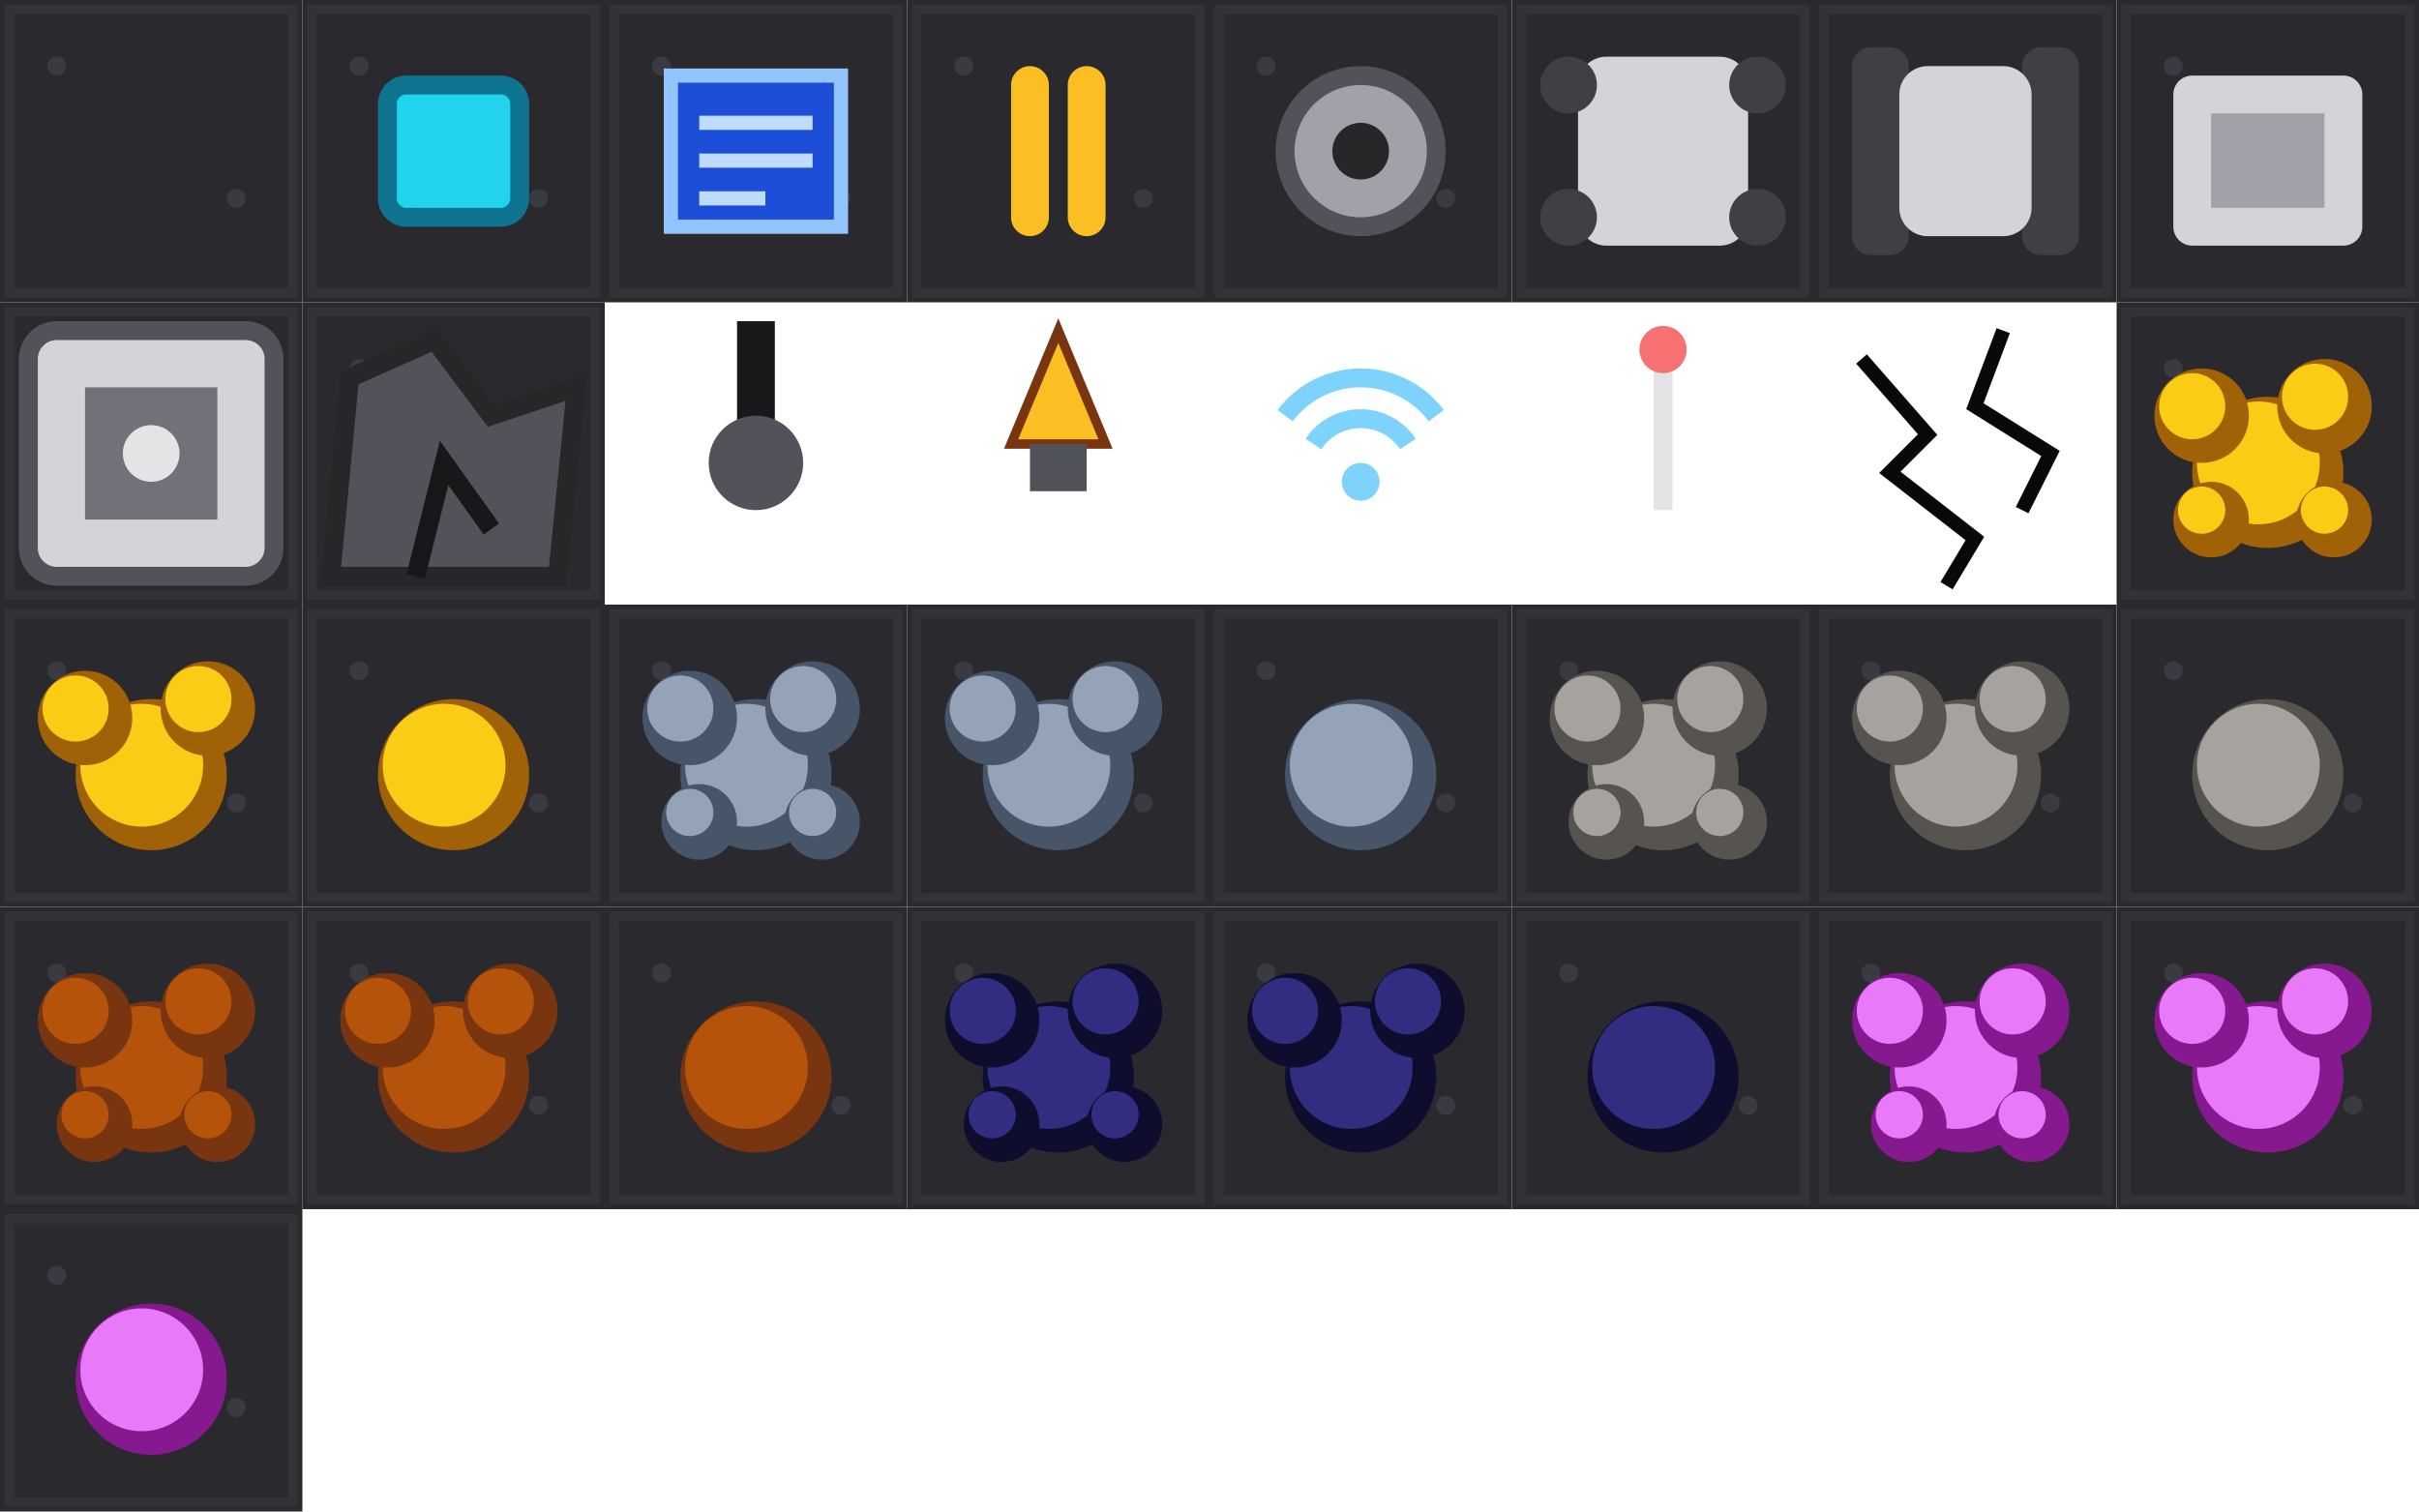
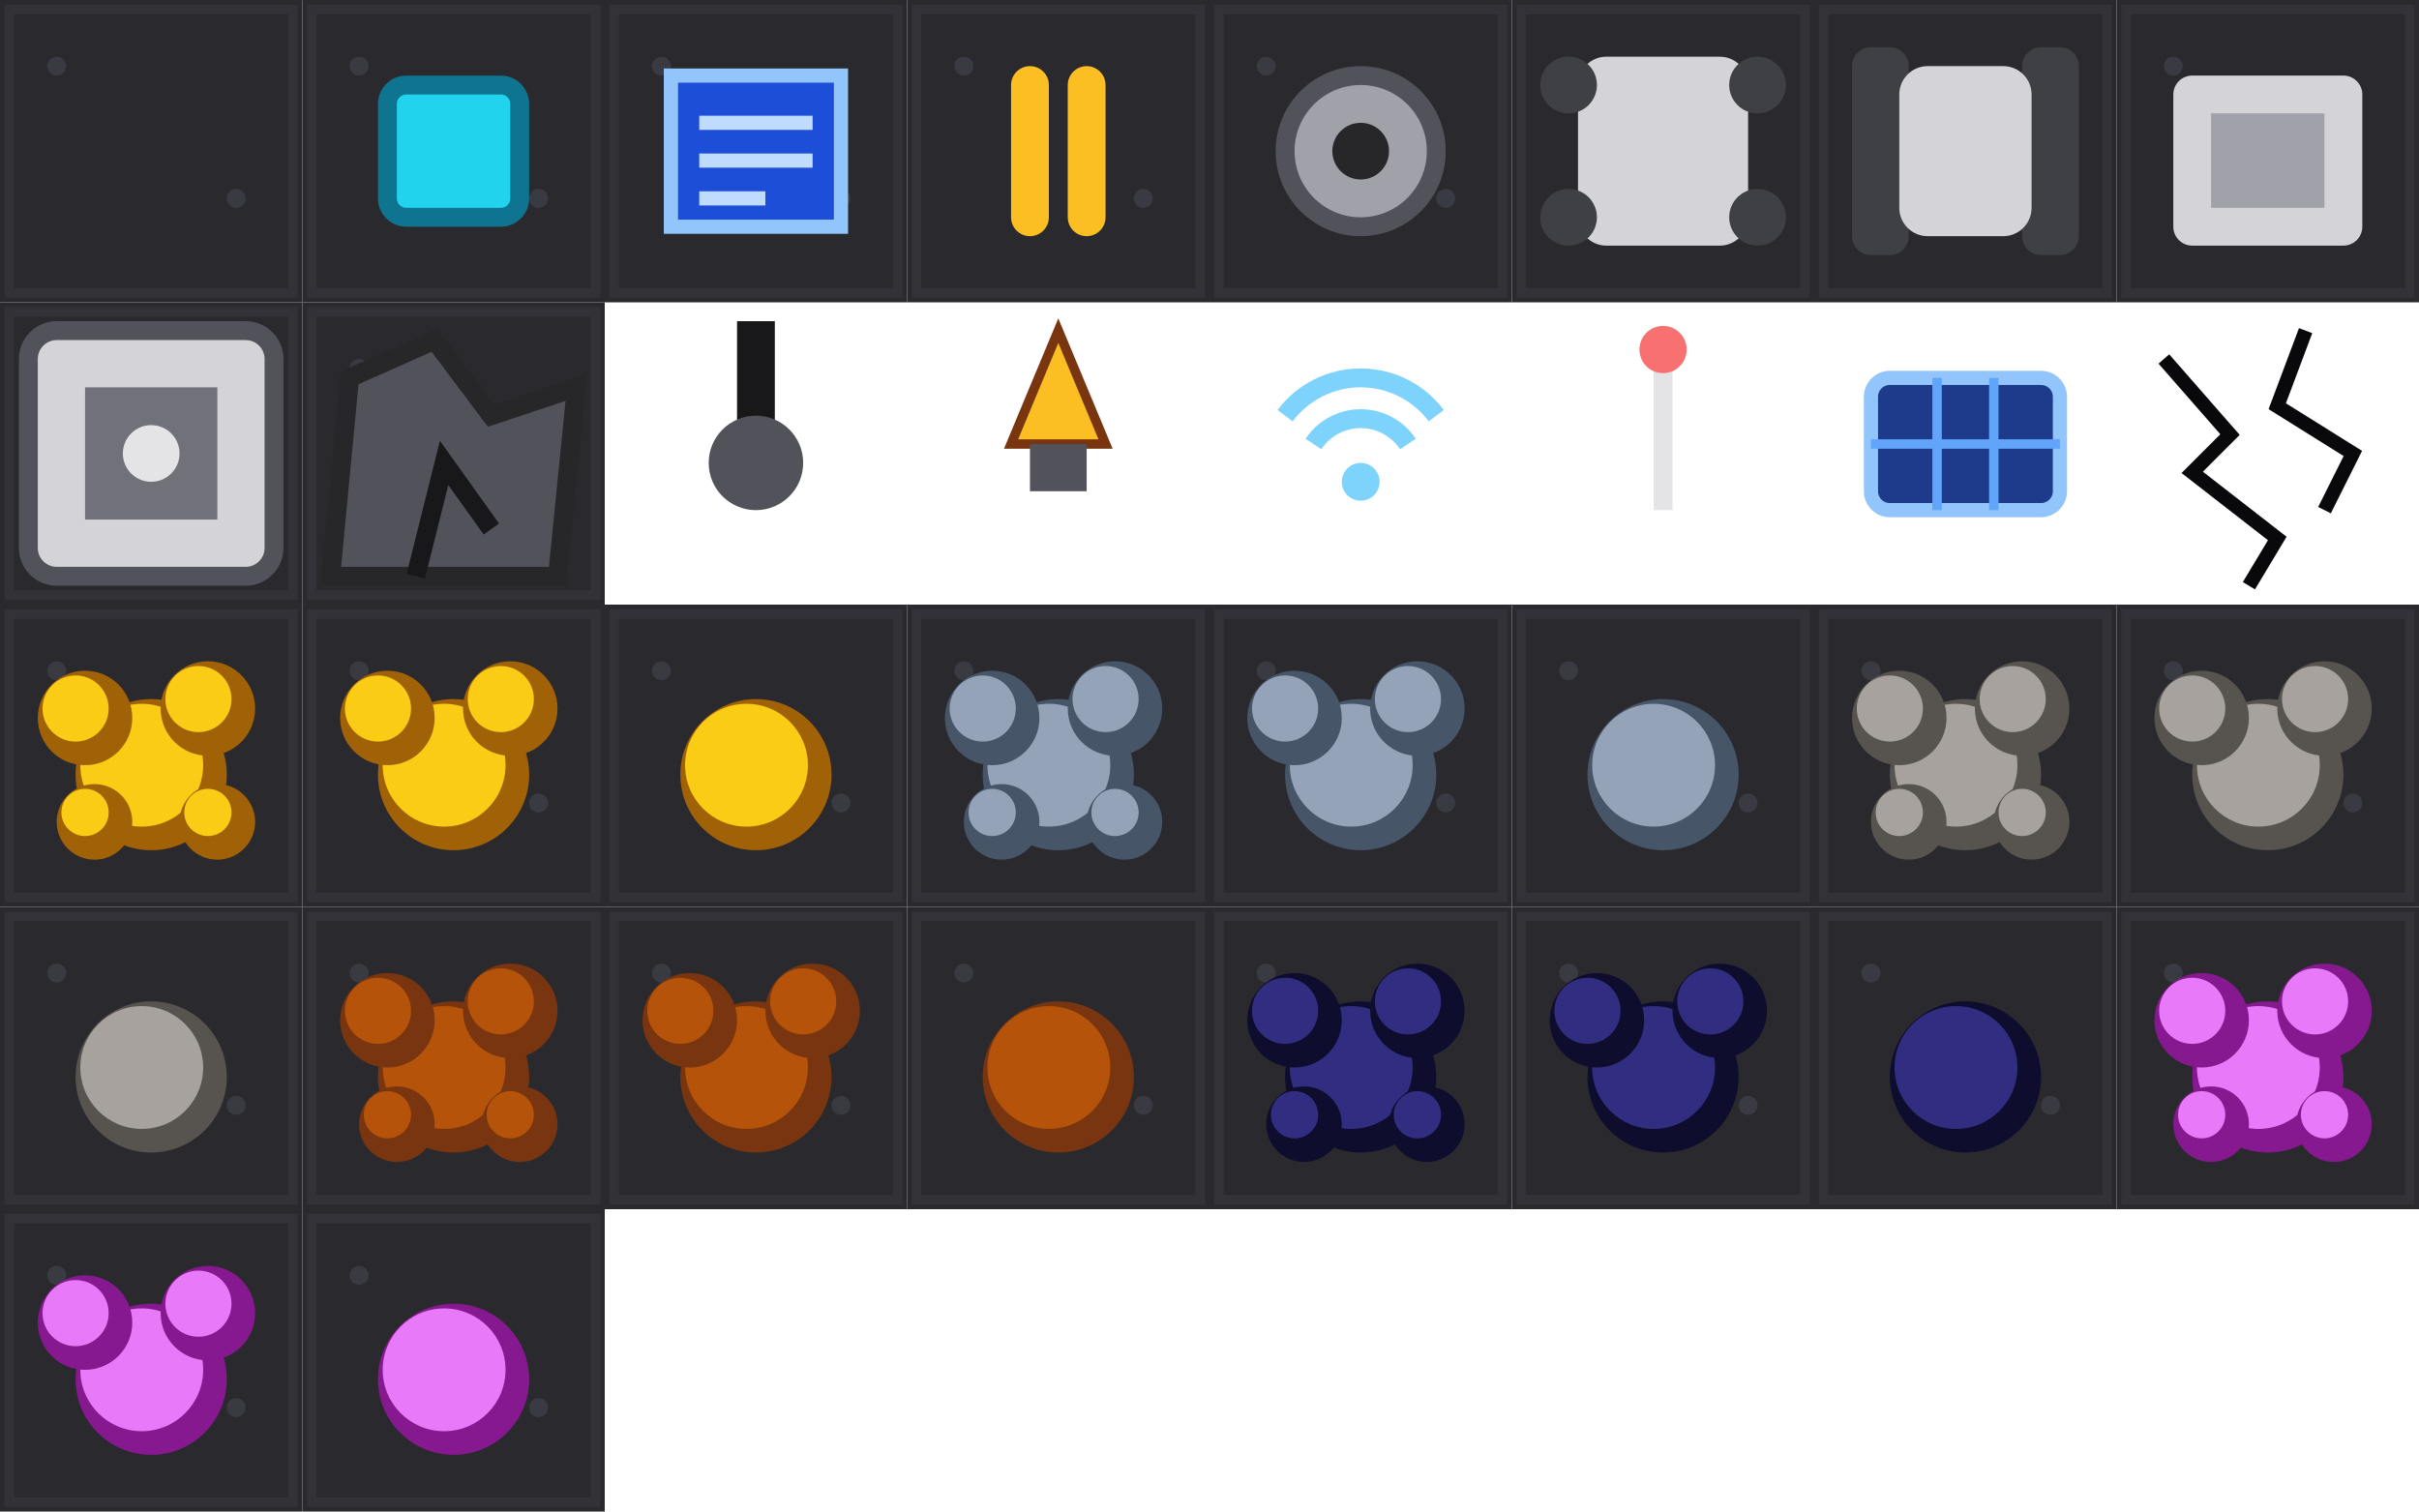
<svg xmlns="http://www.w3.org/2000/svg" width="256" height="160">
  <svg x="0" y="0" width="32" height="32" viewBox="0 0 32 32">
    <rect width="32" height="32" fill="#2a2a2e" />
    <rect x="1" y="1" width="30" height="30" fill="none" stroke="#323238" />
    <circle cx="6" cy="7" r="1" fill="#3a3a42" />
    <circle cx="25" cy="21" r="1" fill="#3a3a42" />
  </svg>
  <svg x="32" y="0" width="32" height="32" viewBox="0 0 32 32">
    <rect width="32" height="32" fill="#2a2a2e" />
    <rect x="1" y="1" width="30" height="30" fill="none" stroke="#323238" />
    <circle cx="6" cy="7" r="1" fill="#3a3a42" />
    <circle cx="25" cy="21" r="1" fill="#3a3a42" />
    <rect x="9" y="9" width="14" height="14" rx="2" fill="#22d3ee" stroke="#0e7490" stroke-width="2" />
  </svg>
  <svg x="64" y="0" width="32" height="32" viewBox="0 0 32 32">
    <rect width="32" height="32" fill="#2a2a2e" />
    <rect x="1" y="1" width="30" height="30" fill="none" stroke="#323238" />
    <circle cx="6" cy="7" r="1" fill="#3a3a42" />
    <circle cx="25" cy="21" r="1" fill="#3a3a42" />
    <rect x="7" y="8" width="18" height="16" fill="#1d4ed8" stroke="#93c5fd" stroke-width="1.5" />
    <path d="M10 13h12M10 17h12M10 21h7" stroke="#bfdbfe" stroke-width="1.5" />
  </svg>
  <svg x="96" y="0" width="32" height="32" viewBox="0 0 32 32">
    <rect width="32" height="32" fill="#2a2a2e" />
    <rect x="1" y="1" width="30" height="30" fill="none" stroke="#323238" />
    <circle cx="6" cy="7" r="1" fill="#3a3a42" />
    <circle cx="25" cy="21" r="1" fill="#3a3a42" />
    <rect x="11" y="7" width="4" height="18" rx="2" fill="#fbbf24" />
    <rect x="17" y="7" width="4" height="18" rx="2" fill="#fbbf24" />
  </svg>
  <svg x="128" y="0" width="32" height="32" viewBox="0 0 32 32">
    <rect width="32" height="32" fill="#2a2a2e" />
    <rect x="1" y="1" width="30" height="30" fill="none" stroke="#323238" />
    <circle cx="6" cy="7" r="1" fill="#3a3a42" />
    <circle cx="25" cy="21" r="1" fill="#3a3a42" />
    <circle cx="16" cy="16" r="8" fill="#a1a1aa" stroke="#52525b" stroke-width="2" />
    <circle cx="16" cy="16" r="3" fill="#27272a" />
  </svg>
  <svg x="160" y="0" width="32" height="32" viewBox="0 0 32 32">
    <rect width="32" height="32" fill="#2a2a2e" />
    <rect x="1" y="1" width="30" height="30" fill="none" stroke="#323238" />
    <circle cx="6" cy="7" r="1" fill="#3a3a42" />
    <circle cx="25" cy="21" r="1" fill="#3a3a42" />
    <rect x="7" y="6" width="18" height="20" rx="3" fill="#d4d4d8" />
    <circle cx="6" cy="9" r="3" fill="#3f3f46" />
    <circle cx="26" cy="9" r="3" fill="#3f3f46" />
    <circle cx="6" cy="23" r="3" fill="#3f3f46" />
    <circle cx="26" cy="23" r="3" fill="#3f3f46" />
  </svg>
  <svg x="192" y="0" width="32" height="32" viewBox="0 0 32 32">
    <rect width="32" height="32" fill="#2a2a2e" />
    <rect x="1" y="1" width="30" height="30" fill="none" stroke="#323238" />
    <circle cx="6" cy="7" r="1" fill="#3a3a42" />
    <circle cx="25" cy="21" r="1" fill="#3a3a42" />
    <rect x="4" y="5" width="6" height="22" rx="2" fill="#3f3f46" />
    <rect x="22" y="5" width="6" height="22" rx="2" fill="#3f3f46" />
    <rect x="9" y="7" width="14" height="18" rx="3" fill="#d4d4d8" />
  </svg>
  <svg x="224" y="0" width="32" height="32" viewBox="0 0 32 32">
    <rect width="32" height="32" fill="#2a2a2e" />
    <rect x="1" y="1" width="30" height="30" fill="none" stroke="#323238" />
    <circle cx="6" cy="7" r="1" fill="#3a3a42" />
    <circle cx="25" cy="21" r="1" fill="#3a3a42" />
    <rect x="6" y="8" width="20" height="18" rx="2" fill="#d4d4d8" />
    <rect x="10" y="12" width="12" height="10" fill="#a1a1aa" />
  </svg>
  <svg x="0" y="32" width="32" height="32" viewBox="0 0 32 32">
    <rect width="32" height="32" fill="#2a2a2e" />
    <rect x="1" y="1" width="30" height="30" fill="none" stroke="#323238" />
    <circle cx="6" cy="7" r="1" fill="#3a3a42" />
    <circle cx="25" cy="21" r="1" fill="#3a3a42" />
    <rect x="3" y="3" width="26" height="26" rx="3" fill="#d4d4d8" stroke="#52525b" stroke-width="2" />
    <rect x="9" y="9" width="14" height="14" fill="#71717a" />
    <circle cx="16" cy="16" r="3" fill="#e4e4e7" />
  </svg>
  <svg x="32" y="32" width="32" height="32" viewBox="0 0 32 32">
    <rect width="32" height="32" fill="#2a2a2e" />
    <rect x="1" y="1" width="30" height="30" fill="none" stroke="#323238" />
    <circle cx="6" cy="7" r="1" fill="#3a3a42" />
    <circle cx="25" cy="21" r="1" fill="#3a3a42" />
    <path d="M3 29 5 8 14 4 20 12 29 9 27 29Z" fill="#52525b" stroke="#27272a" stroke-width="2" />
    <path d="M12 29 15 17 20 24" stroke="#18181b" stroke-width="2" fill="none" />
  </svg>
  <svg x="64" y="32" width="32" height="32" viewBox="0 0 32 32">
    <rect x="14" y="2" width="4" height="14" fill="#18181b" />
    <circle cx="16" cy="17" r="5" fill="#52525b" />
  </svg>
  <svg x="96" y="32" width="32" height="32" viewBox="0 0 32 32">
    <path d="M16 3 21 15 11 15Z" fill="#fbbf24" stroke="#78350f" />
    <rect x="13" y="15" width="6" height="5" fill="#52525b" />
  </svg>
  <svg x="128" y="32" width="32" height="32" viewBox="0 0 32 32">
    <path d="M8 12a10 10 0 0 1 16 0" stroke="#7dd3fc" stroke-width="2" fill="none" />
    <path d="M11 15a6 6 0 0 1 10 0" stroke="#7dd3fc" stroke-width="2" fill="none" />
    <circle cx="16" cy="19" r="2" fill="#7dd3fc" />
  </svg>
  <svg x="160" y="32" width="32" height="32" viewBox="0 0 32 32">
    <path d="M16 22V6" stroke="#e4e4e7" stroke-width="2" />
    <circle cx="16" cy="5" r="2.5" fill="#f87171" />
  </svg>
  <svg x="192" y="32" width="32" height="32" viewBox="0 0 32 32">
+     <rect x="6" y="8" width="20" height="14" rx="2" fill="#1e3a8a" stroke="#93c5fd" stroke-width="1.5" />
+     <path d="M13 8v14M19 8v14M6 15h20" stroke="#60a5fa" stroke-width="1" />
+   </svg>
+   <svg x="224" y="32" width="32" height="32" viewBox="0 0 32 32">
    <path d="M5 6 12 14 8 18 17 25 14 30M20 3 17 11 25 16 22 22" stroke="#09090b" stroke-width="1.5" fill="none" />
  </svg>
-   <svg x="224" y="32" width="32" height="32" viewBox="0 0 32 32">
+   <svg x="0" y="64" width="32" height="32" viewBox="0 0 32 32">
    <rect width="32" height="32" fill="#2a2a2e" />
    <rect x="1" y="1" width="30" height="30" fill="none" stroke="#323238" />
    <circle cx="6" cy="7" r="1" fill="#3a3a42" />
    <circle cx="25" cy="21" r="1" fill="#3a3a42" />
    <circle cx="16" cy="18" r="8" fill="#a16207" />
    <circle cx="15" cy="17" r="6.5" fill="#facc15" />
    <circle cx="9" cy="12" r="5" fill="#a16207" />
    <circle cx="8" cy="11" r="3.5" fill="#facc15" />
    <circle cx="22" cy="11" r="5" fill="#a16207" />
    <circle cx="21" cy="10" r="3.5" fill="#facc15" />
    <circle cx="10" cy="23" r="4" fill="#a16207" />
    <circle cx="9" cy="22" r="2.5" fill="#facc15" />
    <circle cx="23" cy="23" r="4" fill="#a16207" />
    <circle cx="22" cy="22" r="2.5" fill="#facc15" />
  </svg>
-   <svg x="0" y="64" width="32" height="32" viewBox="0 0 32 32">
+   <svg x="32" y="64" width="32" height="32" viewBox="0 0 32 32">
    <rect width="32" height="32" fill="#2a2a2e" />
    <rect x="1" y="1" width="30" height="30" fill="none" stroke="#323238" />
    <circle cx="6" cy="7" r="1" fill="#3a3a42" />
    <circle cx="25" cy="21" r="1" fill="#3a3a42" />
    <circle cx="16" cy="18" r="8" fill="#a16207" />
    <circle cx="15" cy="17" r="6.5" fill="#facc15" />
    <circle cx="9" cy="12" r="5" fill="#a16207" />
    <circle cx="8" cy="11" r="3.5" fill="#facc15" />
    <circle cx="22" cy="11" r="5" fill="#a16207" />
    <circle cx="21" cy="10" r="3.5" fill="#facc15" />
  </svg>
-   <svg x="32" y="64" width="32" height="32" viewBox="0 0 32 32">
+   <svg x="64" y="64" width="32" height="32" viewBox="0 0 32 32">
    <rect width="32" height="32" fill="#2a2a2e" />
    <rect x="1" y="1" width="30" height="30" fill="none" stroke="#323238" />
    <circle cx="6" cy="7" r="1" fill="#3a3a42" />
    <circle cx="25" cy="21" r="1" fill="#3a3a42" />
    <circle cx="16" cy="18" r="8" fill="#a16207" />
    <circle cx="15" cy="17" r="6.5" fill="#facc15" />
  </svg>
-   <svg x="64" y="64" width="32" height="32" viewBox="0 0 32 32">
+   <svg x="96" y="64" width="32" height="32" viewBox="0 0 32 32">
    <rect width="32" height="32" fill="#2a2a2e" />
    <rect x="1" y="1" width="30" height="30" fill="none" stroke="#323238" />
    <circle cx="6" cy="7" r="1" fill="#3a3a42" />
    <circle cx="25" cy="21" r="1" fill="#3a3a42" />
    <circle cx="16" cy="18" r="8" fill="#475569" />
    <circle cx="15" cy="17" r="6.5" fill="#94a3b8" />
    <circle cx="9" cy="12" r="5" fill="#475569" />
    <circle cx="8" cy="11" r="3.5" fill="#94a3b8" />
    <circle cx="22" cy="11" r="5" fill="#475569" />
    <circle cx="21" cy="10" r="3.5" fill="#94a3b8" />
    <circle cx="10" cy="23" r="4" fill="#475569" />
    <circle cx="9" cy="22" r="2.5" fill="#94a3b8" />
    <circle cx="23" cy="23" r="4" fill="#475569" />
    <circle cx="22" cy="22" r="2.5" fill="#94a3b8" />
  </svg>
-   <svg x="96" y="64" width="32" height="32" viewBox="0 0 32 32">
+   <svg x="128" y="64" width="32" height="32" viewBox="0 0 32 32">
    <rect width="32" height="32" fill="#2a2a2e" />
    <rect x="1" y="1" width="30" height="30" fill="none" stroke="#323238" />
    <circle cx="6" cy="7" r="1" fill="#3a3a42" />
    <circle cx="25" cy="21" r="1" fill="#3a3a42" />
    <circle cx="16" cy="18" r="8" fill="#475569" />
    <circle cx="15" cy="17" r="6.5" fill="#94a3b8" />
    <circle cx="9" cy="12" r="5" fill="#475569" />
    <circle cx="8" cy="11" r="3.5" fill="#94a3b8" />
    <circle cx="22" cy="11" r="5" fill="#475569" />
    <circle cx="21" cy="10" r="3.5" fill="#94a3b8" />
  </svg>
-   <svg x="128" y="64" width="32" height="32" viewBox="0 0 32 32">
+   <svg x="160" y="64" width="32" height="32" viewBox="0 0 32 32">
    <rect width="32" height="32" fill="#2a2a2e" />
    <rect x="1" y="1" width="30" height="30" fill="none" stroke="#323238" />
    <circle cx="6" cy="7" r="1" fill="#3a3a42" />
    <circle cx="25" cy="21" r="1" fill="#3a3a42" />
    <circle cx="16" cy="18" r="8" fill="#475569" />
    <circle cx="15" cy="17" r="6.5" fill="#94a3b8" />
  </svg>
-   <svg x="160" y="64" width="32" height="32" viewBox="0 0 32 32">
+   <svg x="192" y="64" width="32" height="32" viewBox="0 0 32 32">
    <rect width="32" height="32" fill="#2a2a2e" />
    <rect x="1" y="1" width="30" height="30" fill="none" stroke="#323238" />
    <circle cx="6" cy="7" r="1" fill="#3a3a42" />
    <circle cx="25" cy="21" r="1" fill="#3a3a42" />
    <circle cx="16" cy="18" r="8" fill="#57534e" />
    <circle cx="15" cy="17" r="6.5" fill="#a8a29e" />
    <circle cx="9" cy="12" r="5" fill="#57534e" />
    <circle cx="8" cy="11" r="3.5" fill="#a8a29e" />
    <circle cx="22" cy="11" r="5" fill="#57534e" />
    <circle cx="21" cy="10" r="3.5" fill="#a8a29e" />
    <circle cx="10" cy="23" r="4" fill="#57534e" />
    <circle cx="9" cy="22" r="2.5" fill="#a8a29e" />
    <circle cx="23" cy="23" r="4" fill="#57534e" />
    <circle cx="22" cy="22" r="2.5" fill="#a8a29e" />
  </svg>
-   <svg x="192" y="64" width="32" height="32" viewBox="0 0 32 32">
+   <svg x="224" y="64" width="32" height="32" viewBox="0 0 32 32">
    <rect width="32" height="32" fill="#2a2a2e" />
    <rect x="1" y="1" width="30" height="30" fill="none" stroke="#323238" />
    <circle cx="6" cy="7" r="1" fill="#3a3a42" />
    <circle cx="25" cy="21" r="1" fill="#3a3a42" />
    <circle cx="16" cy="18" r="8" fill="#57534e" />
    <circle cx="15" cy="17" r="6.5" fill="#a8a29e" />
    <circle cx="9" cy="12" r="5" fill="#57534e" />
    <circle cx="8" cy="11" r="3.5" fill="#a8a29e" />
    <circle cx="22" cy="11" r="5" fill="#57534e" />
    <circle cx="21" cy="10" r="3.5" fill="#a8a29e" />
  </svg>
-   <svg x="224" y="64" width="32" height="32" viewBox="0 0 32 32">
+   <svg x="0" y="96" width="32" height="32" viewBox="0 0 32 32">
    <rect width="32" height="32" fill="#2a2a2e" />
    <rect x="1" y="1" width="30" height="30" fill="none" stroke="#323238" />
    <circle cx="6" cy="7" r="1" fill="#3a3a42" />
    <circle cx="25" cy="21" r="1" fill="#3a3a42" />
    <circle cx="16" cy="18" r="8" fill="#57534e" />
    <circle cx="15" cy="17" r="6.5" fill="#a8a29e" />
  </svg>
-   <svg x="0" y="96" width="32" height="32" viewBox="0 0 32 32">
+   <svg x="32" y="96" width="32" height="32" viewBox="0 0 32 32">
    <rect width="32" height="32" fill="#2a2a2e" />
    <rect x="1" y="1" width="30" height="30" fill="none" stroke="#323238" />
    <circle cx="6" cy="7" r="1" fill="#3a3a42" />
    <circle cx="25" cy="21" r="1" fill="#3a3a42" />
    <circle cx="16" cy="18" r="8" fill="#78350f" />
    <circle cx="15" cy="17" r="6.5" fill="#b45309" />
    <circle cx="9" cy="12" r="5" fill="#78350f" />
    <circle cx="8" cy="11" r="3.5" fill="#b45309" />
    <circle cx="22" cy="11" r="5" fill="#78350f" />
    <circle cx="21" cy="10" r="3.5" fill="#b45309" />
    <circle cx="10" cy="23" r="4" fill="#78350f" />
    <circle cx="9" cy="22" r="2.5" fill="#b45309" />
    <circle cx="23" cy="23" r="4" fill="#78350f" />
    <circle cx="22" cy="22" r="2.5" fill="#b45309" />
  </svg>
-   <svg x="32" y="96" width="32" height="32" viewBox="0 0 32 32">
+   <svg x="64" y="96" width="32" height="32" viewBox="0 0 32 32">
    <rect width="32" height="32" fill="#2a2a2e" />
    <rect x="1" y="1" width="30" height="30" fill="none" stroke="#323238" />
    <circle cx="6" cy="7" r="1" fill="#3a3a42" />
    <circle cx="25" cy="21" r="1" fill="#3a3a42" />
    <circle cx="16" cy="18" r="8" fill="#78350f" />
    <circle cx="15" cy="17" r="6.5" fill="#b45309" />
    <circle cx="9" cy="12" r="5" fill="#78350f" />
    <circle cx="8" cy="11" r="3.5" fill="#b45309" />
    <circle cx="22" cy="11" r="5" fill="#78350f" />
    <circle cx="21" cy="10" r="3.5" fill="#b45309" />
  </svg>
-   <svg x="64" y="96" width="32" height="32" viewBox="0 0 32 32">
+   <svg x="96" y="96" width="32" height="32" viewBox="0 0 32 32">
    <rect width="32" height="32" fill="#2a2a2e" />
    <rect x="1" y="1" width="30" height="30" fill="none" stroke="#323238" />
    <circle cx="6" cy="7" r="1" fill="#3a3a42" />
    <circle cx="25" cy="21" r="1" fill="#3a3a42" />
    <circle cx="16" cy="18" r="8" fill="#78350f" />
    <circle cx="15" cy="17" r="6.5" fill="#b45309" />
  </svg>
-   <svg x="96" y="96" width="32" height="32" viewBox="0 0 32 32">
+   <svg x="128" y="96" width="32" height="32" viewBox="0 0 32 32">
    <rect width="32" height="32" fill="#2a2a2e" />
    <rect x="1" y="1" width="30" height="30" fill="none" stroke="#323238" />
    <circle cx="6" cy="7" r="1" fill="#3a3a42" />
    <circle cx="25" cy="21" r="1" fill="#3a3a42" />
    <circle cx="16" cy="18" r="8" fill="#0f0d2e" />
    <circle cx="15" cy="17" r="6.5" fill="#312e81" />
    <circle cx="9" cy="12" r="5" fill="#0f0d2e" />
    <circle cx="8" cy="11" r="3.5" fill="#312e81" />
    <circle cx="22" cy="11" r="5" fill="#0f0d2e" />
    <circle cx="21" cy="10" r="3.5" fill="#312e81" />
    <circle cx="10" cy="23" r="4" fill="#0f0d2e" />
    <circle cx="9" cy="22" r="2.5" fill="#312e81" />
    <circle cx="23" cy="23" r="4" fill="#0f0d2e" />
    <circle cx="22" cy="22" r="2.5" fill="#312e81" />
  </svg>
-   <svg x="128" y="96" width="32" height="32" viewBox="0 0 32 32">
+   <svg x="160" y="96" width="32" height="32" viewBox="0 0 32 32">
    <rect width="32" height="32" fill="#2a2a2e" />
    <rect x="1" y="1" width="30" height="30" fill="none" stroke="#323238" />
    <circle cx="6" cy="7" r="1" fill="#3a3a42" />
    <circle cx="25" cy="21" r="1" fill="#3a3a42" />
    <circle cx="16" cy="18" r="8" fill="#0f0d2e" />
    <circle cx="15" cy="17" r="6.5" fill="#312e81" />
    <circle cx="9" cy="12" r="5" fill="#0f0d2e" />
    <circle cx="8" cy="11" r="3.5" fill="#312e81" />
    <circle cx="22" cy="11" r="5" fill="#0f0d2e" />
    <circle cx="21" cy="10" r="3.5" fill="#312e81" />
  </svg>
-   <svg x="160" y="96" width="32" height="32" viewBox="0 0 32 32">
+   <svg x="192" y="96" width="32" height="32" viewBox="0 0 32 32">
    <rect width="32" height="32" fill="#2a2a2e" />
    <rect x="1" y="1" width="30" height="30" fill="none" stroke="#323238" />
    <circle cx="6" cy="7" r="1" fill="#3a3a42" />
    <circle cx="25" cy="21" r="1" fill="#3a3a42" />
    <circle cx="16" cy="18" r="8" fill="#0f0d2e" />
    <circle cx="15" cy="17" r="6.5" fill="#312e81" />
  </svg>
-   <svg x="192" y="96" width="32" height="32" viewBox="0 0 32 32">
+   <svg x="224" y="96" width="32" height="32" viewBox="0 0 32 32">
    <rect width="32" height="32" fill="#2a2a2e" />
    <rect x="1" y="1" width="30" height="30" fill="none" stroke="#323238" />
    <circle cx="6" cy="7" r="1" fill="#3a3a42" />
    <circle cx="25" cy="21" r="1" fill="#3a3a42" />
    <circle cx="16" cy="18" r="8" fill="#86198f" />
    <circle cx="15" cy="17" r="6.5" fill="#e879f9" />
    <circle cx="9" cy="12" r="5" fill="#86198f" />
    <circle cx="8" cy="11" r="3.5" fill="#e879f9" />
    <circle cx="22" cy="11" r="5" fill="#86198f" />
    <circle cx="21" cy="10" r="3.5" fill="#e879f9" />
    <circle cx="10" cy="23" r="4" fill="#86198f" />
    <circle cx="9" cy="22" r="2.5" fill="#e879f9" />
    <circle cx="23" cy="23" r="4" fill="#86198f" />
    <circle cx="22" cy="22" r="2.5" fill="#e879f9" />
  </svg>
-   <svg x="224" y="96" width="32" height="32" viewBox="0 0 32 32">
+   <svg x="0" y="128" width="32" height="32" viewBox="0 0 32 32">
    <rect width="32" height="32" fill="#2a2a2e" />
    <rect x="1" y="1" width="30" height="30" fill="none" stroke="#323238" />
    <circle cx="6" cy="7" r="1" fill="#3a3a42" />
    <circle cx="25" cy="21" r="1" fill="#3a3a42" />
    <circle cx="16" cy="18" r="8" fill="#86198f" />
    <circle cx="15" cy="17" r="6.5" fill="#e879f9" />
    <circle cx="9" cy="12" r="5" fill="#86198f" />
    <circle cx="8" cy="11" r="3.5" fill="#e879f9" />
    <circle cx="22" cy="11" r="5" fill="#86198f" />
    <circle cx="21" cy="10" r="3.5" fill="#e879f9" />
  </svg>
-   <svg x="0" y="128" width="32" height="32" viewBox="0 0 32 32">
+   <svg x="32" y="128" width="32" height="32" viewBox="0 0 32 32">
    <rect width="32" height="32" fill="#2a2a2e" />
    <rect x="1" y="1" width="30" height="30" fill="none" stroke="#323238" />
    <circle cx="6" cy="7" r="1" fill="#3a3a42" />
    <circle cx="25" cy="21" r="1" fill="#3a3a42" />
    <circle cx="16" cy="18" r="8" fill="#86198f" />
    <circle cx="15" cy="17" r="6.5" fill="#e879f9" />
  </svg>
</svg>
